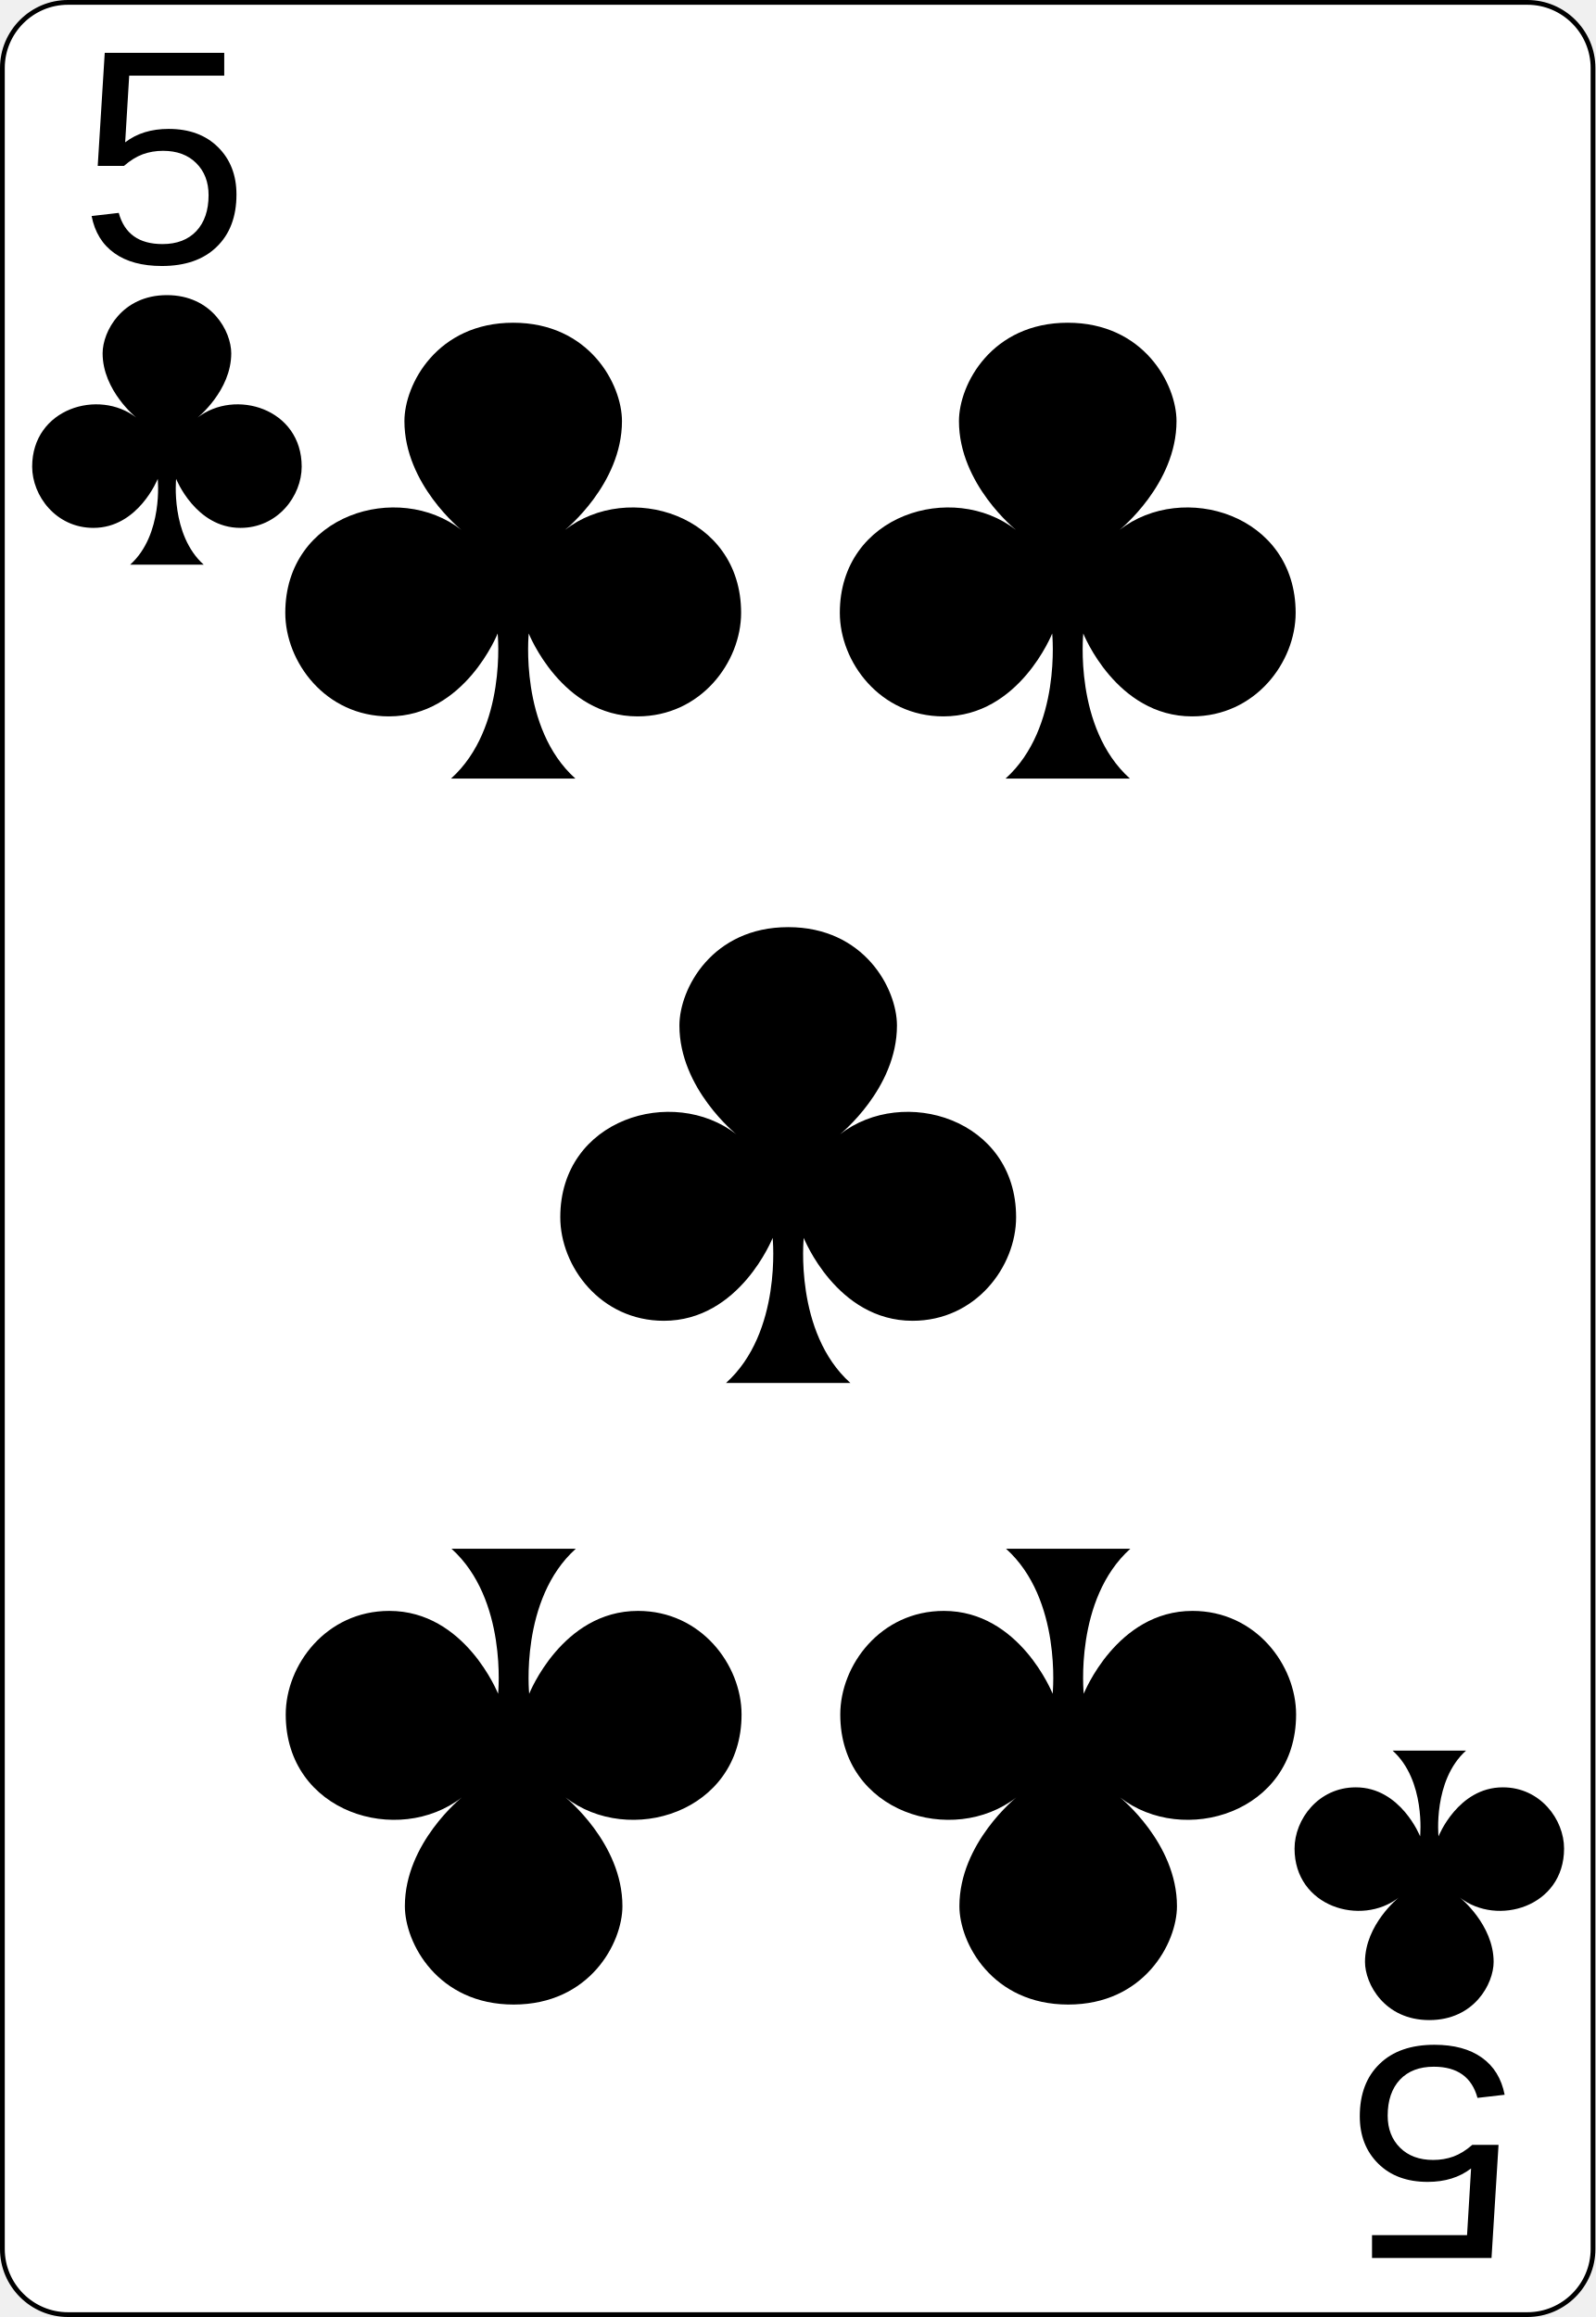
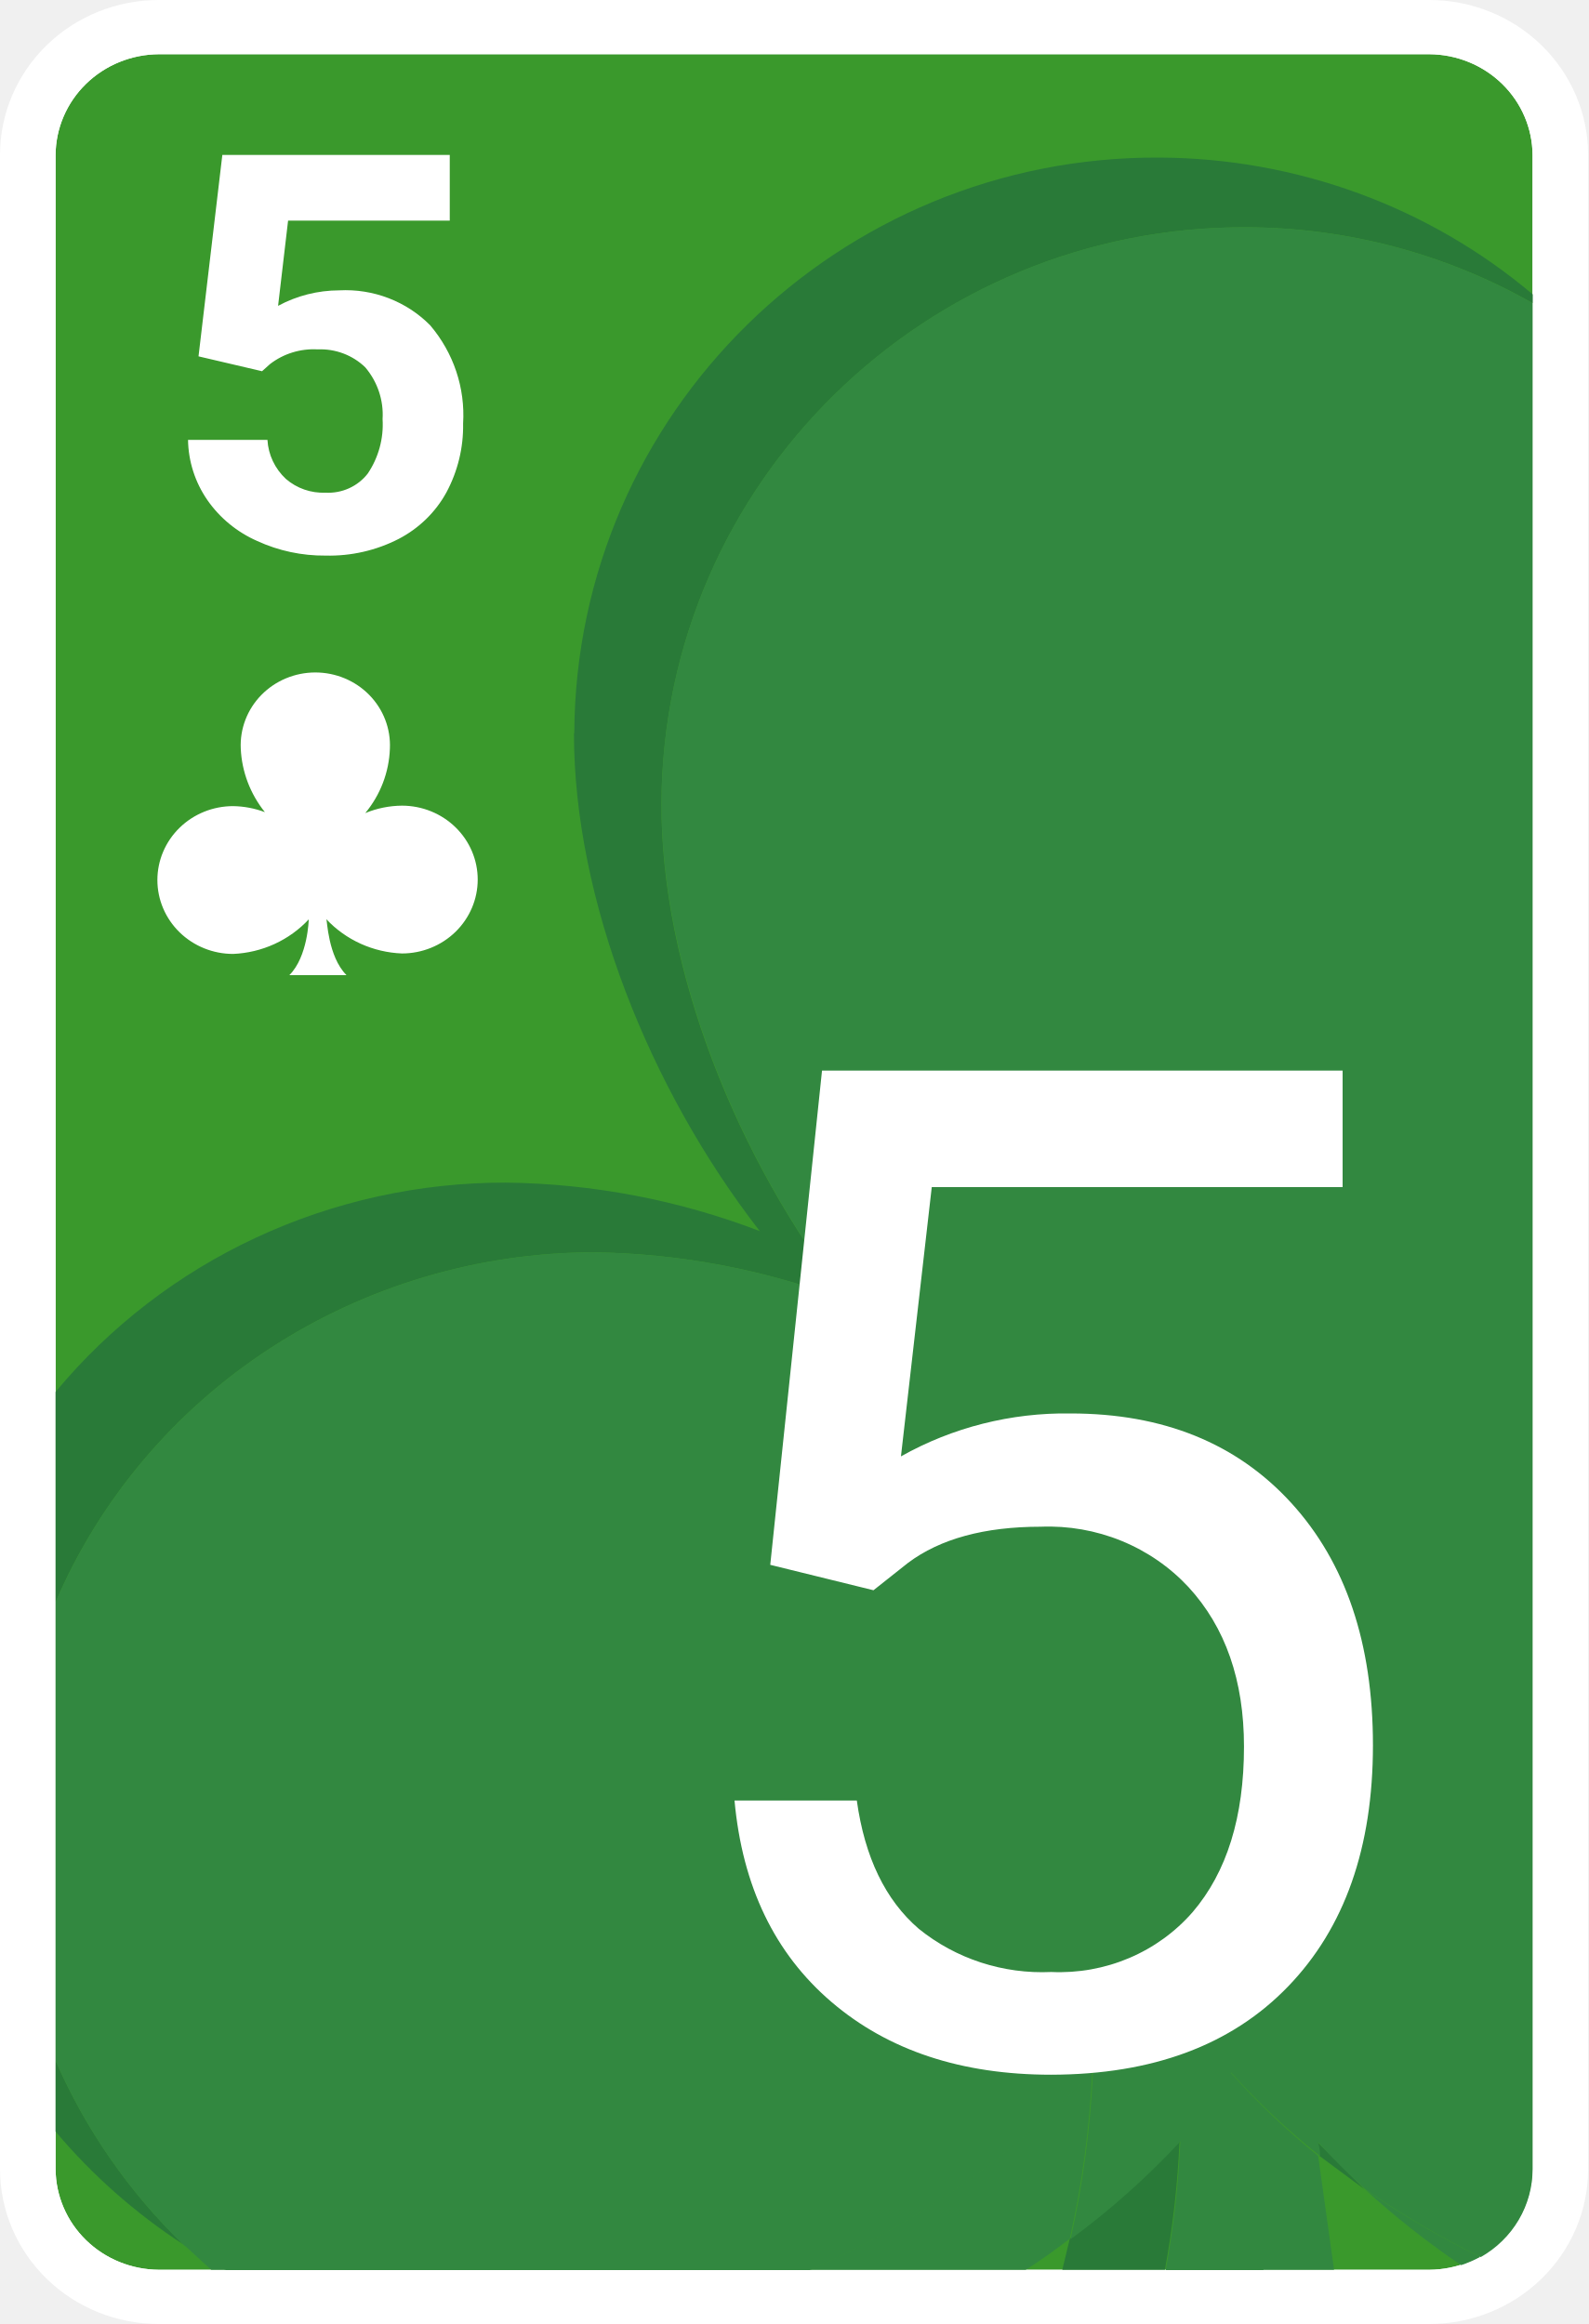
- <svg xmlns="http://www.w3.org/2000/svg" xmlns:xlink="http://www.w3.org/1999/xlink" width="167.087pt" height="242.667pt" viewBox="0 0 167.087 242.667" xml:space="preserve" id="svg2" version="1.1">
-   <defs id="defs41">
-     <radialGradient xlink:href="#linearGradient2984" id="radialGradient3760" cx="48.231" cy="18.138" fx="48.231" fy="18.138" r="9.5" gradientUnits="userSpaceOnUse" gradientTransform="matrix(-1.560526,0.01828294,-0.02684055,-2.290953,123.9838,58.80911)" />
-     <linearGradient id="linearGradient2984">
-       <stop style="stop-color:#000000;stop-opacity:1;" offset="0" id="stop2986" />
-       <stop style="stop-color:#000000;stop-opacity:0.656;" offset="1" id="stop2988" />
-     </linearGradient>
-     <radialGradient xlink:href="#linearGradient3784" id="radialGradient3792" cx="171.487" cy="511.223" fx="171.487" fy="511.223" r="81.903" gradientTransform="matrix(1.152989,-0.6739155,0.3948202,0.6754904,-233.6326,270.4008)" gradientUnits="userSpaceOnUse" />
-     <linearGradient id="linearGradient3784">
-       <stop style="stop-color:#ffffff;stop-opacity:0.534;" offset="0" id="stop3786" />
-       <stop style="stop-color:#000000;stop-opacity:0;" offset="1" id="stop3788" />
-     </linearGradient>
-     <radialGradient r="81.903" fy="511.223" fx="171.487" cy="511.223" cx="171.487" gradientTransform="matrix(1.152989,-0.6739155,0.3948202,0.6754904,-233.6326,270.4008)" gradientUnits="userSpaceOnUse" id="radialGradient3855" xlink:href="#linearGradient3784-4" />
-     <linearGradient id="linearGradient3784-4">
-       <stop style="stop-color:#ffffff;stop-opacity:0.519;" offset="0" id="stop3786-8" />
-       <stop style="stop-color:#000000;stop-opacity:0;" offset="1" id="stop3788-6" />
-     </linearGradient>
-     <radialGradient r="81.903" fy="461.841" fx="181.694" cy="461.841" cx="181.694" gradientTransform="matrix(1.152989,-0.6739155,0.3948202,0.6754904,-233.6326,270.4008)" gradientUnits="userSpaceOnUse" id="radialGradient3916" xlink:href="#linearGradient3784-3" />
-     <linearGradient id="linearGradient3784-3">
-       <stop style="stop-color:#ffffff;stop-opacity:0.702;" offset="0" id="stop3786-86" />
-       <stop style="stop-color:#000000;stop-opacity:0;" offset="1" id="stop3788-2" />
-     </linearGradient>
+ <svg xmlns="http://www.w3.org/2000/svg" width="550" height="805" viewBox="0 0 550 805" fill="none">
+   <g clip-path="url(#clip0_18_386)">
+     <path d="M530.75 751.333C530.692 760.567 526.907 769.407 520.215 775.937C513.523 782.467 504.464 786.16 495 786.217H55C45.536 786.16 36.477 782.467 29.785 775.937C23.093 769.407 19.308 760.567 19.25 751.333V53.666C19.308 44.432 23.093 35.592 29.785 29.062C36.477 22.533 45.536 18.84 55 18.783H495C504.464 18.84 513.523 22.533 520.215 29.062C526.907 35.592 530.692 44.432 530.75 53.666V751.333Z" fill="#3A992C" />
+     <path d="M495 0H55C40.413 0 26.424 5.654 16.109 15.719C5.795 25.783 0 39.433 0 53.667L0 751.333C0 765.567 5.795 779.217 16.109 789.281C26.424 799.346 40.413 805 55 805H495C509.587 805 523.576 799.346 533.891 789.281C544.205 779.217 550 765.567 550 751.333V53.667C550 39.433 544.205 25.783 533.891 15.719C523.576 5.654 509.587 0 495 0ZM530.75 751.333C530.692 760.568 526.907 769.408 520.215 775.937C513.523 782.467 504.464 786.16 495 786.217H55C45.536 786.16 36.477 782.467 29.785 775.937C23.093 769.408 19.308 760.568 19.25 751.333V53.667C19.308 44.432 23.093 35.592 29.785 29.063C36.477 22.533 45.536 18.84 55 18.783H495C504.464 18.84 513.523 22.533 520.215 29.063C526.907 35.592 530.692 44.432 530.75 53.667V751.333Z" fill="white" />
+     <path d="M370.48 775.483L367.895 786.216H403.425C406.154 771.499 407.845 756.616 408.485 741.673C396.936 754.085 384.211 765.405 370.48 775.483ZM456.17 741.888C456.642 743.476 456.9 745.118 456.94 746.771L472.505 758.31L456.17 741.888ZM63.47 777.469C44.655 759.218 29.638 737.586 19.25 713.766V738.346C31.96 753.437 46.878 766.619 63.525 777.469H63.47ZM198.77 254.004C198.77 311.427 224.785 377.062 263.12 426.435C235.072 415.681 205.254 409.989 175.12 409.637C145.241 409.607 115.733 416.103 88.762 428.649C61.791 441.195 38.039 459.472 19.25 482.141V554.967C34.637 519.147 60.505 488.547 93.618 466.994C126.731 445.441 165.621 433.891 205.425 433.787C235.557 434.161 265.37 439.851 293.425 450.585C254.925 401.212 228.855 335.524 229.075 278.154C229.625 167.064 320.925 78.246 431.805 78.729C466.6 78.854 500.746 87.924 530.805 105.025V101.966C494.89 71.604 449.02 54.794 401.5 54.579C290.62 54.042 199.43 142.914 198.88 254.004H198.77Z" fill="#297A38" />
+     <path d="M378.235 717.523C350.826 746.715 317.559 770.097 280.5 786.217H355.19C360.69 782.836 365.475 779.24 370.48 775.483C374.765 756.398 377.359 736.989 378.235 717.47V717.523ZM425.975 717.684C428.291 740.736 432.075 763.624 437.305 786.217H462L456.5 746.772C445.529 737.905 435.319 728.177 425.975 717.684ZM73.15 786.217H78.21L63.58 777.469L73.15 786.217ZM506 784.607C508.285 783.857 510.494 782.905 512.6 781.762C498.729 774.944 485.4 767.122 472.725 758.364C483.148 767.889 494.269 776.66 506 784.607Z" fill="#328840" />
+     <path d="M229.075 278.154C229.075 335.578 255.09 401.266 293.425 450.585C265.37 439.852 235.557 434.161 205.425 433.788C165.621 433.891 126.731 445.442 93.618 466.995C60.505 488.548 34.637 519.147 19.25 554.967V713.767C29.642 737.629 44.678 759.299 63.525 777.576C68.255 780.689 73.15 783.641 78.155 786.324H280.5C317.662 770.22 351.026 746.818 378.51 717.577C377.637 737.114 375.043 756.541 370.755 775.644C384.488 765.55 397.213 754.212 408.76 741.781C408.12 756.724 406.429 771.607 403.7 786.324H437.58C432.35 763.731 428.566 740.843 426.25 717.792C435.734 728.302 446.091 738.03 457.215 746.879C457.175 745.225 456.917 743.584 456.445 741.995C461.56 747.684 467.06 753.104 472.945 758.417C485.62 767.176 498.949 774.997 512.82 781.816C518.287 778.717 522.822 774.269 525.97 768.918C529.117 763.567 530.766 757.503 530.75 751.333V105.026C500.691 87.924 466.545 78.854 431.75 78.729C320.87 78.192 229.625 167.064 229.075 278.154Z" fill="#328840" />
+     <path d="M119.9 337.778H100.21C106.645 331.338 106.92 318.458 106.92 318.458C103.581 322.039 99.548 324.94 95.055 326.994C90.562 329.048 85.697 330.214 80.74 330.426C73.782 330.426 67.109 327.729 62.189 322.928C57.269 318.127 54.505 311.616 54.505 304.827C54.505 298.038 57.269 291.527 62.189 286.726C67.109 281.925 73.782 279.228 80.74 279.228C84.504 279.288 88.228 279.996 91.74 281.321C86.673 275.015 83.751 267.323 83.38 259.318C83.219 255.911 83.767 252.508 84.992 249.314C86.217 246.12 88.093 243.201 90.507 240.735C92.921 238.269 95.822 236.305 99.035 234.964C102.249 233.623 105.707 232.931 109.202 232.931C112.697 232.931 116.156 233.623 119.37 234.964C122.583 236.305 125.484 238.269 127.898 240.735C130.312 243.201 132.188 246.12 133.413 249.314C134.638 252.508 135.186 255.911 135.025 259.318C134.741 267.465 131.749 275.301 126.5 281.643C130.521 279.98 134.838 279.105 139.205 279.067C146.163 279.067 152.836 281.764 157.756 286.565C162.676 291.366 165.44 297.877 165.44 304.666C165.44 311.455 162.676 317.966 157.756 322.767C152.836 327.568 146.163 330.265 139.205 330.265C134.255 330.073 129.392 328.926 124.899 326.89C120.405 324.855 116.37 321.971 113.025 318.405C113.3 318.566 113.575 331.285 119.955 337.725L119.9 337.778ZM68.75 123.434L77 53.667H155.76V76.422H99.77L96.305 105.938C102.788 102.438 110.071 100.592 117.48 100.572C123.317 100.266 129.154 101.191 134.592 103.284C140.03 105.377 144.943 108.589 148.995 112.7C157.081 122.219 161.151 134.384 160.38 146.725C160.531 155.014 158.545 163.208 154.605 170.553C150.86 177.395 145.117 182.999 138.105 186.653C130.3 190.669 121.57 192.664 112.75 192.449C104.578 192.526 96.494 190.801 89.1 187.404C82.112 184.33 76.134 179.426 71.83 173.236C67.561 167.062 65.23 159.807 65.12 152.36H92.62C92.908 157.495 95.189 162.331 99 165.884C102.775 169.156 107.705 170.868 112.75 170.66C115.561 170.807 118.366 170.277 120.917 169.116C123.468 167.956 125.688 166.201 127.38 164.006C131.118 158.427 132.912 151.821 132.495 145.169C132.895 138.669 130.753 132.262 126.5 127.244C124.341 125.149 121.76 123.513 118.919 122.442C116.079 121.37 113.042 120.886 110 121.019C104.045 120.685 98.173 122.5 93.5 126.117L90.75 128.586L68.75 123.434ZM266.75 542.034L284.68 370.837H464.97V411.194H322.685L312.015 504.467C329.859 494.425 350.158 489.288 370.755 489.601C402.838 489.601 428.322 499.941 447.205 520.621C466.052 541.3 475.475 569.261 475.475 604.502C475.475 639.922 465.685 667.775 446.105 688.061C426.525 708.382 399.172 718.579 364.045 718.651C332.952 718.651 307.578 710.243 287.925 693.427C268.272 676.612 257.088 653.356 254.375 623.661H296.725C299.475 643.338 306.625 658.15 318.175 668.097C331.029 678.51 347.412 683.851 364.1 683.07C373.343 683.491 382.563 681.838 391.049 678.237C399.535 674.637 407.062 669.185 413.05 662.301C424.875 648.455 430.815 629.403 430.815 604.985C430.815 582.087 424.398 563.661 411.565 549.708C405.124 542.788 397.206 537.331 388.367 533.724C379.529 530.117 369.987 528.447 360.415 528.832C340.945 528.832 325.6 533.018 314.49 541.336L302.5 550.835L266.75 542.034Z" fill="white" />
+   </g>
+   <defs>
+     <clipPath id="clip0_18_386">
+       <rect width="550" height="805" fill="white" />
+     </clipPath>
  </defs>
-   <g id="Layer_x0020_1" style="fill-rule:nonzero;clip-rule:nonzero;stroke:#000000;stroke-miterlimit:4;">
-     <path style="fill:#FFFFFF;stroke-width:0.5;" d="M166.837,235.548c0,3.777-3.087,6.869-6.871,6.869H7.111c-3.775,0-6.861-3.092-6.861-6.869V7.12C0.25,3.343,3.336,0.25,7.111,0.25h152.855    c3.784,0,6.871,3.093,6.871,6.87v228.428z" id="path5" />
-     <g style="stroke:none;" id="g7">
-       <g id="g9">
- 				
- 			</g>
-     </g>
-     <g id="g15">
- 			
- 		</g>
-     <g id="g19">
- 			
- 		</g>
-     <g style="stroke:none;" id="g23">
-       <g id="g25">
- 				
- 			</g>
-     </g>
-     <g style="stroke:none;" id="g31">
-       <g id="g33">
- 				
- 			</g>
-     </g>
-   </g>
-   <text xml:space="preserve" style="font-size:32px;font-style:normal;font-weight:normal;line-height:125%;letter-spacing:0px;word-spacing:0px;fill:#000000;fill-opacity:1;stroke:none;font-family:Bitstream Vera Sans" x="8.311" y="27.548" id="text3788">
-     <tspan id="tspan3790" x="8.311" y="27.548" style="font-style:normal;font-variant:normal;font-weight:normal;font-stretch:normal;font-family:Arial;-inkscape-font-specification:Arial">5</tspan>
-   </text>
-   <g transform="matrix(1.485651,0,0,1.485651,-54.02466,10.01807)" id="layer1-1-4">
-     <path id="cl-9" d="m 50.291,22.698 c 0,0 2.375,-1.9 2.375,-4.534 0,-1.542 -1.369,-4.102 -4.534,-4.102 -3.165,0 -4.534,2.561 -4.534,4.102 0,2.634 2.375,4.534 2.375,4.534 -2.638,-2.055 -7.341,-0.652 -7.341,3.455 0,2.056 1.68,4.318 4.318,4.318 3.165,0 4.534,-3.455 4.534,-3.455 0,0 0.402,3.938 -1.943,6.046 h 5.182 c -2.345,-2.107 -1.943,-6.046 -1.943,-6.046 0,0 1.369,3.455 4.534,3.455 2.639,0 4.318,-2.263 4.318,-4.318 0,-4.107 -4.703,-5.51 -7.341,-3.455 z" style="fill:#000000" />
-   </g>
-   <text xml:space="preserve" style="font-size:32px;font-style:normal;font-weight:normal;line-height:125%;letter-spacing:0px;word-spacing:0px;fill:#000000;fill-opacity:1;stroke:none;font-family:Bitstream Vera Sans" x="-158.864" y="-214.467" id="text3788-8" transform="scale(-1,-1)">
-     <tspan id="tspan3790-7" x="-158.864" y="-214.467" style="font-style:normal;font-variant:normal;font-weight:normal;font-stretch:normal;font-family:Arial;-inkscape-font-specification:Arial">5</tspan>
-   </text>
-   <g transform="matrix(-1.485651,0,0,-1.485651,221.1992,232.4618)" id="layer1-1-4-1">
-     <path id="cl-9-7" d="m 50.291,22.698 c 0,0 2.375,-1.9 2.375,-4.534 0,-1.542 -1.369,-4.102 -4.534,-4.102 -3.165,0 -4.534,2.561 -4.534,4.102 0,2.634 2.375,4.534 2.375,4.534 -2.638,-2.055 -7.341,-0.652 -7.341,3.455 0,2.056 1.68,4.318 4.318,4.318 3.165,0 4.534,-3.455 4.534,-3.455 0,0 0.402,3.938 -1.943,6.046 h 5.182 c -2.345,-2.107 -1.943,-6.046 -1.943,-6.046 0,0 1.369,3.455 4.534,3.455 2.639,0 4.318,-2.263 4.318,-4.318 0,-4.107 -4.703,-5.51 -7.341,-3.455 z" style="fill:#000000" />
-   </g>
-   <g transform="matrix(2.512578,0,0,2.512578,-67.18839,-1.531116)" id="layer1-1-4-8">
-     <path id="cl-9-8" d="m 50.291,22.698 c 0,0 2.375,-1.9 2.375,-4.534 0,-1.542 -1.369,-4.102 -4.534,-4.102 -3.165,0 -4.534,2.561 -4.534,4.102 0,2.634 2.375,4.534 2.375,4.534 -2.638,-2.055 -7.341,-0.652 -7.341,3.455 0,2.056 1.68,4.318 4.318,4.318 3.165,0 4.534,-3.455 4.534,-3.455 0,0 0.402,3.938 -1.943,6.046 h 5.182 c -2.345,-2.107 -1.943,-6.046 -1.943,-6.046 0,0 1.369,3.455 4.534,3.455 2.639,0 4.318,-2.263 4.318,-4.318 0,-4.107 -4.703,-5.51 -7.341,-3.455 z" style="fill:#000000" />
-   </g>
-   <g transform="matrix(-2.512578,0,0,-2.512578,174.7295,245.2751)" id="layer1-1-4-8-0">
-     <path id="cl-9-8-6" d="m 50.291,22.698 c 0,0 2.375,-1.9 2.375,-4.534 0,-1.542 -1.369,-4.102 -4.534,-4.102 -3.165,0 -4.534,2.561 -4.534,4.102 0,2.634 2.375,4.534 2.375,4.534 -2.638,-2.055 -7.341,-0.652 -7.341,3.455 0,2.056 1.68,4.318 4.318,4.318 3.165,0 4.534,-3.455 4.534,-3.455 0,0 0.402,3.938 -1.943,6.046 h 5.182 c -2.345,-2.107 -1.943,-6.046 -1.943,-6.046 0,0 1.369,3.455 4.534,3.455 2.639,0 4.318,-2.263 4.318,-4.318 0,-4.107 -4.703,-5.51 -7.341,-3.455 z" style="fill:#000000" />
-   </g>
-   <g transform="matrix(2.512578,0,0,2.512578,-9.111586,-1.531113)" id="layer1-1-4-8-2">
-     <path id="cl-9-8-66" d="m 50.291,22.698 c 0,0 2.375,-1.9 2.375,-4.534 0,-1.542 -1.369,-4.102 -4.534,-4.102 -3.165,0 -4.534,2.561 -4.534,4.102 0,2.634 2.375,4.534 2.375,4.534 -2.638,-2.055 -7.341,-0.652 -7.341,3.455 0,2.056 1.68,4.318 4.318,4.318 3.165,0 4.534,-3.455 4.534,-3.455 0,0 0.402,3.938 -1.943,6.046 h 5.182 c -2.345,-2.107 -1.943,-6.046 -1.943,-6.046 0,0 1.369,3.455 4.534,3.455 2.639,0 4.318,-2.263 4.318,-4.318 0,-4.107 -4.703,-5.51 -7.341,-3.455 z" style="fill:#000000" />
-   </g>
-   <g transform="matrix(-2.512578,0,0,-2.512578,232.8063,245.2751)" id="layer1-1-4-8-0-4">
-     <path id="cl-9-8-6-9" d="m 50.291,22.698 c 0,0 2.375,-1.9 2.375,-4.534 0,-1.542 -1.369,-4.102 -4.534,-4.102 -3.165,0 -4.534,2.561 -4.534,4.102 0,2.634 2.375,4.534 2.375,4.534 -2.638,-2.055 -7.341,-0.652 -7.341,3.455 0,2.056 1.68,4.318 4.318,4.318 3.165,0 4.534,-3.455 4.534,-3.455 0,0 0.402,3.938 -1.943,6.046 h 5.182 c -2.345,-2.107 -1.943,-6.046 -1.943,-6.046 0,0 1.369,3.455 4.534,3.455 2.639,0 4.318,-2.263 4.318,-4.318 0,-4.107 -4.703,-5.51 -7.341,-3.455 z" style="fill:#000000" />
-   </g>
-   <g transform="matrix(2.512578,0,0,2.512578,-38.38839,61.76968)" id="layer1-1-4-8-2-6">
-     <path id="cl-9-8-0" d="m 50.291,22.698 c 0,0 2.375,-1.9 2.375,-4.534 0,-1.542 -1.369,-4.102 -4.534,-4.102 -3.165,0 -4.534,2.561 -4.534,4.102 0,2.634 2.375,4.534 2.375,4.534 -2.638,-2.055 -7.341,-0.652 -7.341,3.455 0,2.056 1.68,4.318 4.318,4.318 3.165,0 4.534,-3.455 4.534,-3.455 0,0 0.402,3.938 -1.943,6.046 h 5.182 c -2.345,-2.107 -1.943,-6.046 -1.943,-6.046 0,0 1.369,3.455 4.534,3.455 2.639,0 4.318,-2.263 4.318,-4.318 0,-4.107 -4.703,-5.51 -7.341,-3.455 z" style="fill:#000000" />
-   </g>
</svg>
